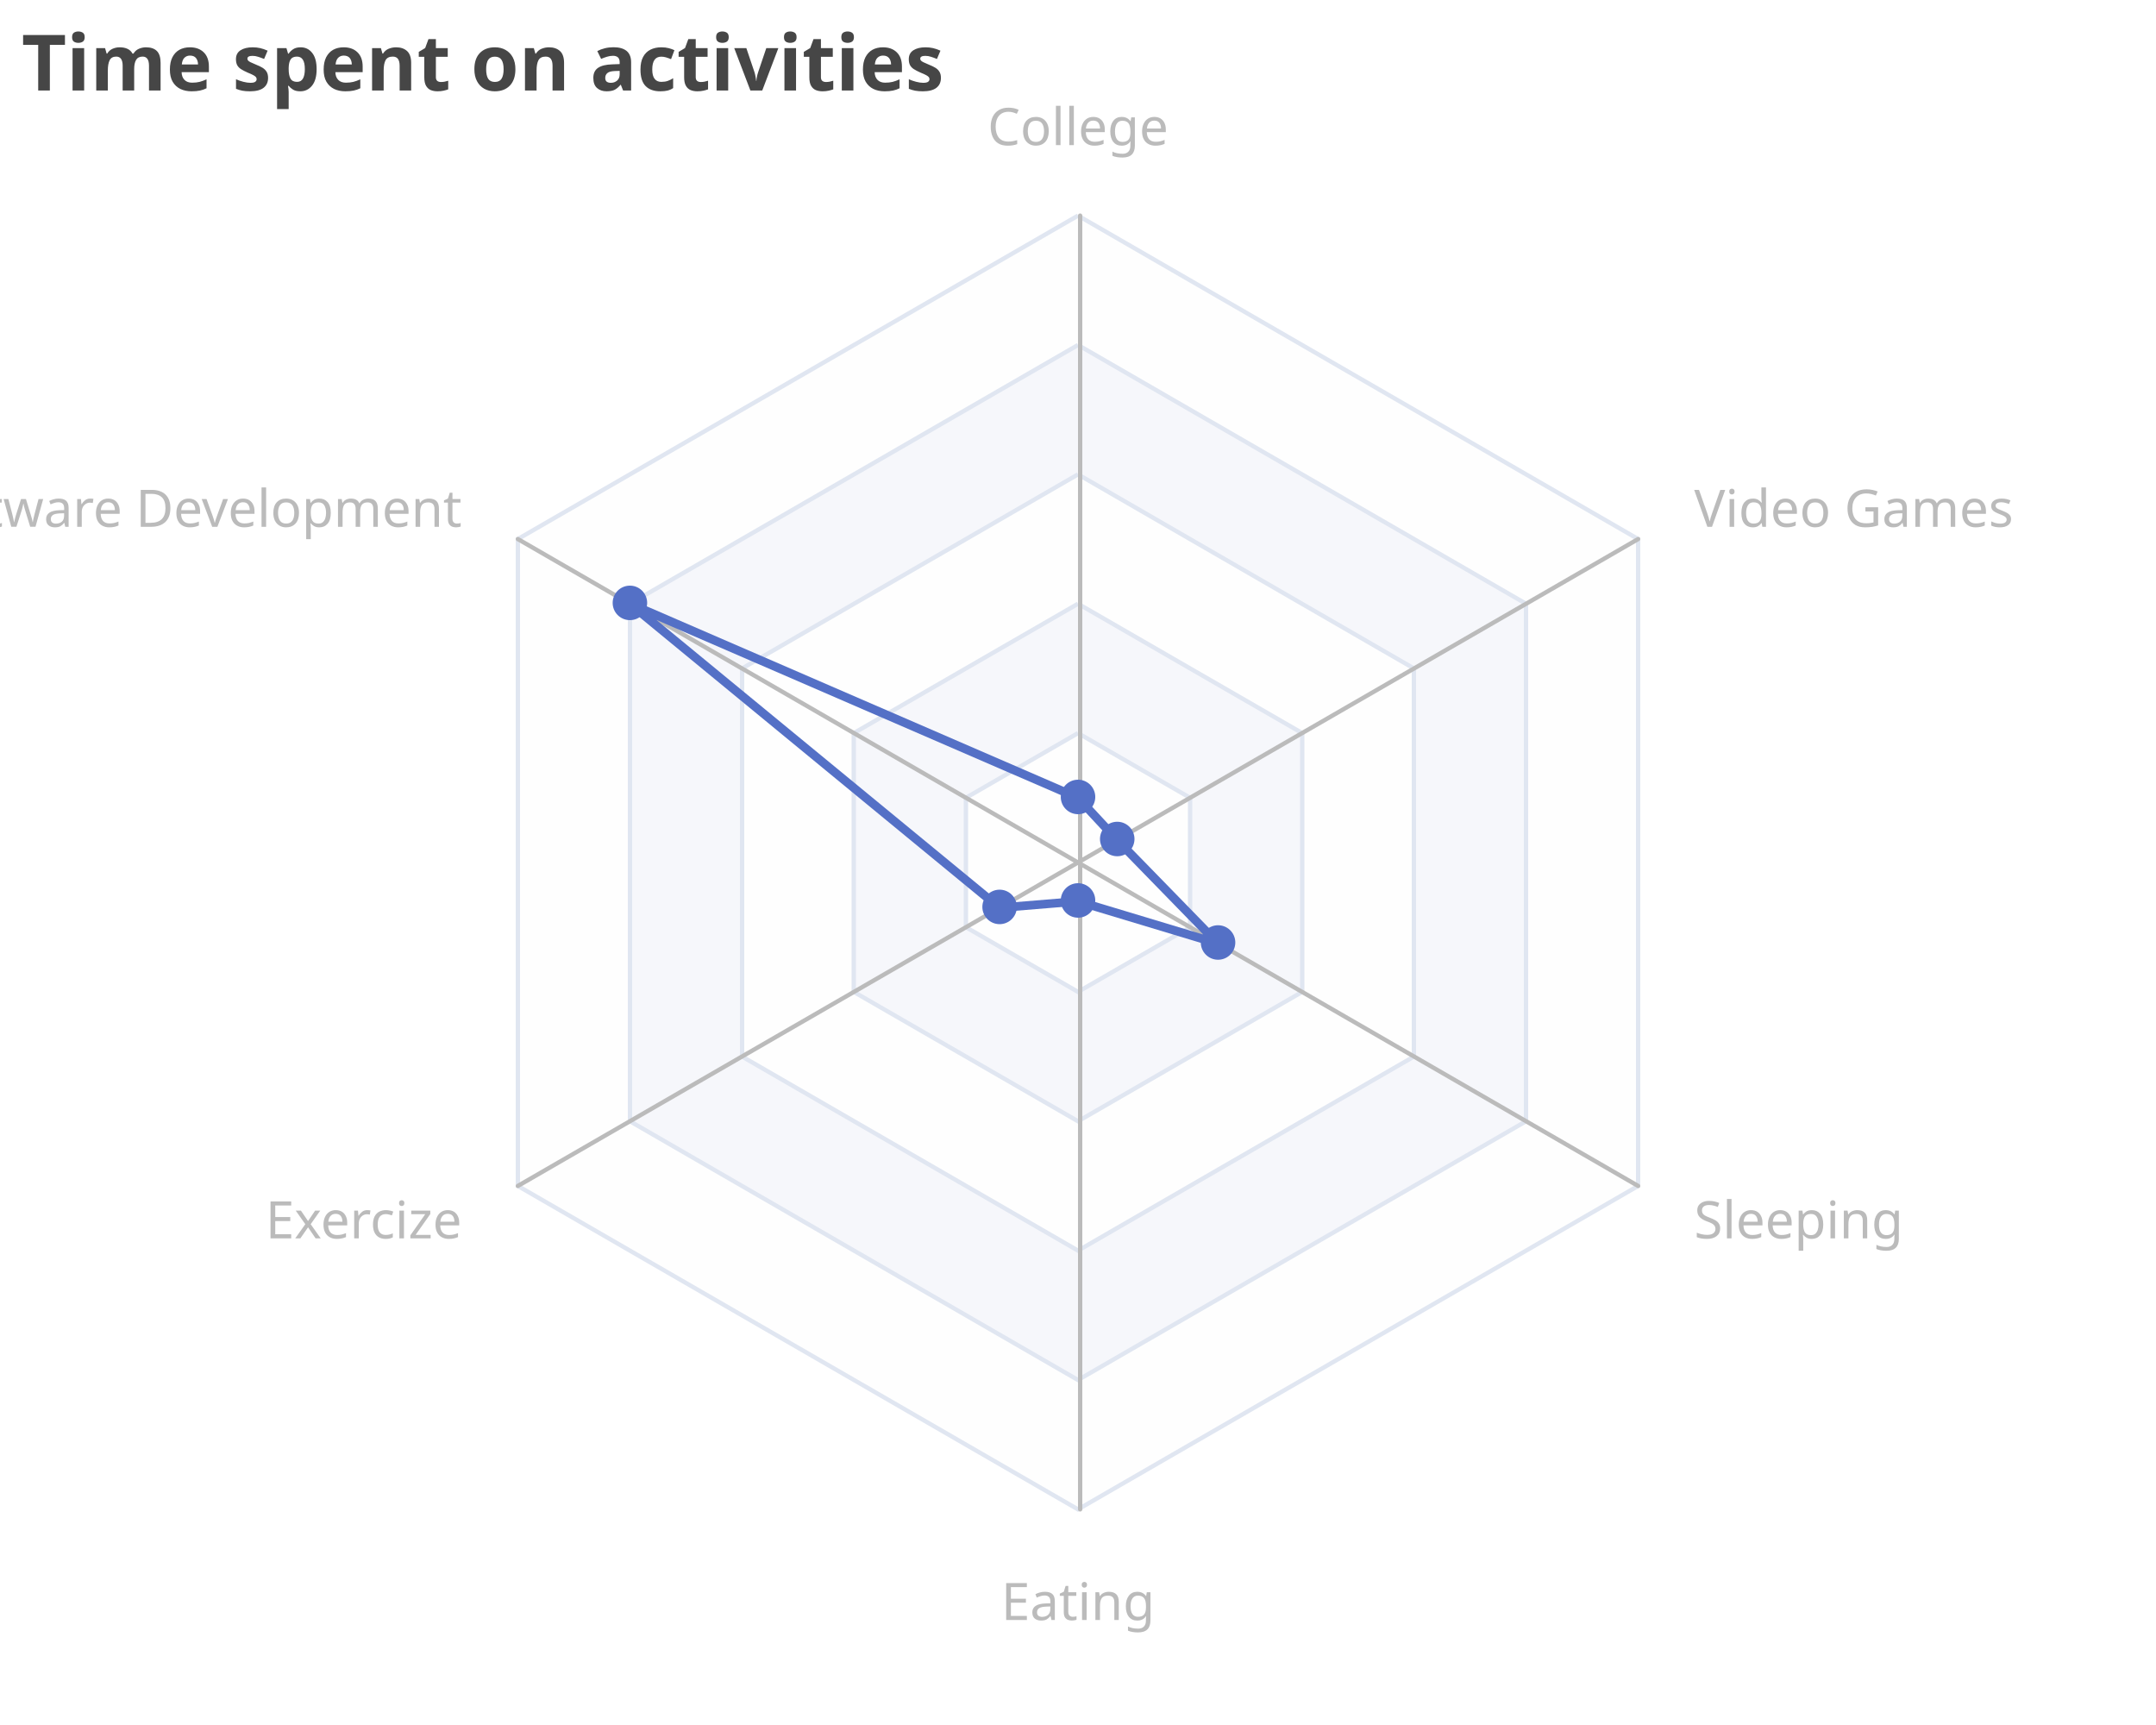
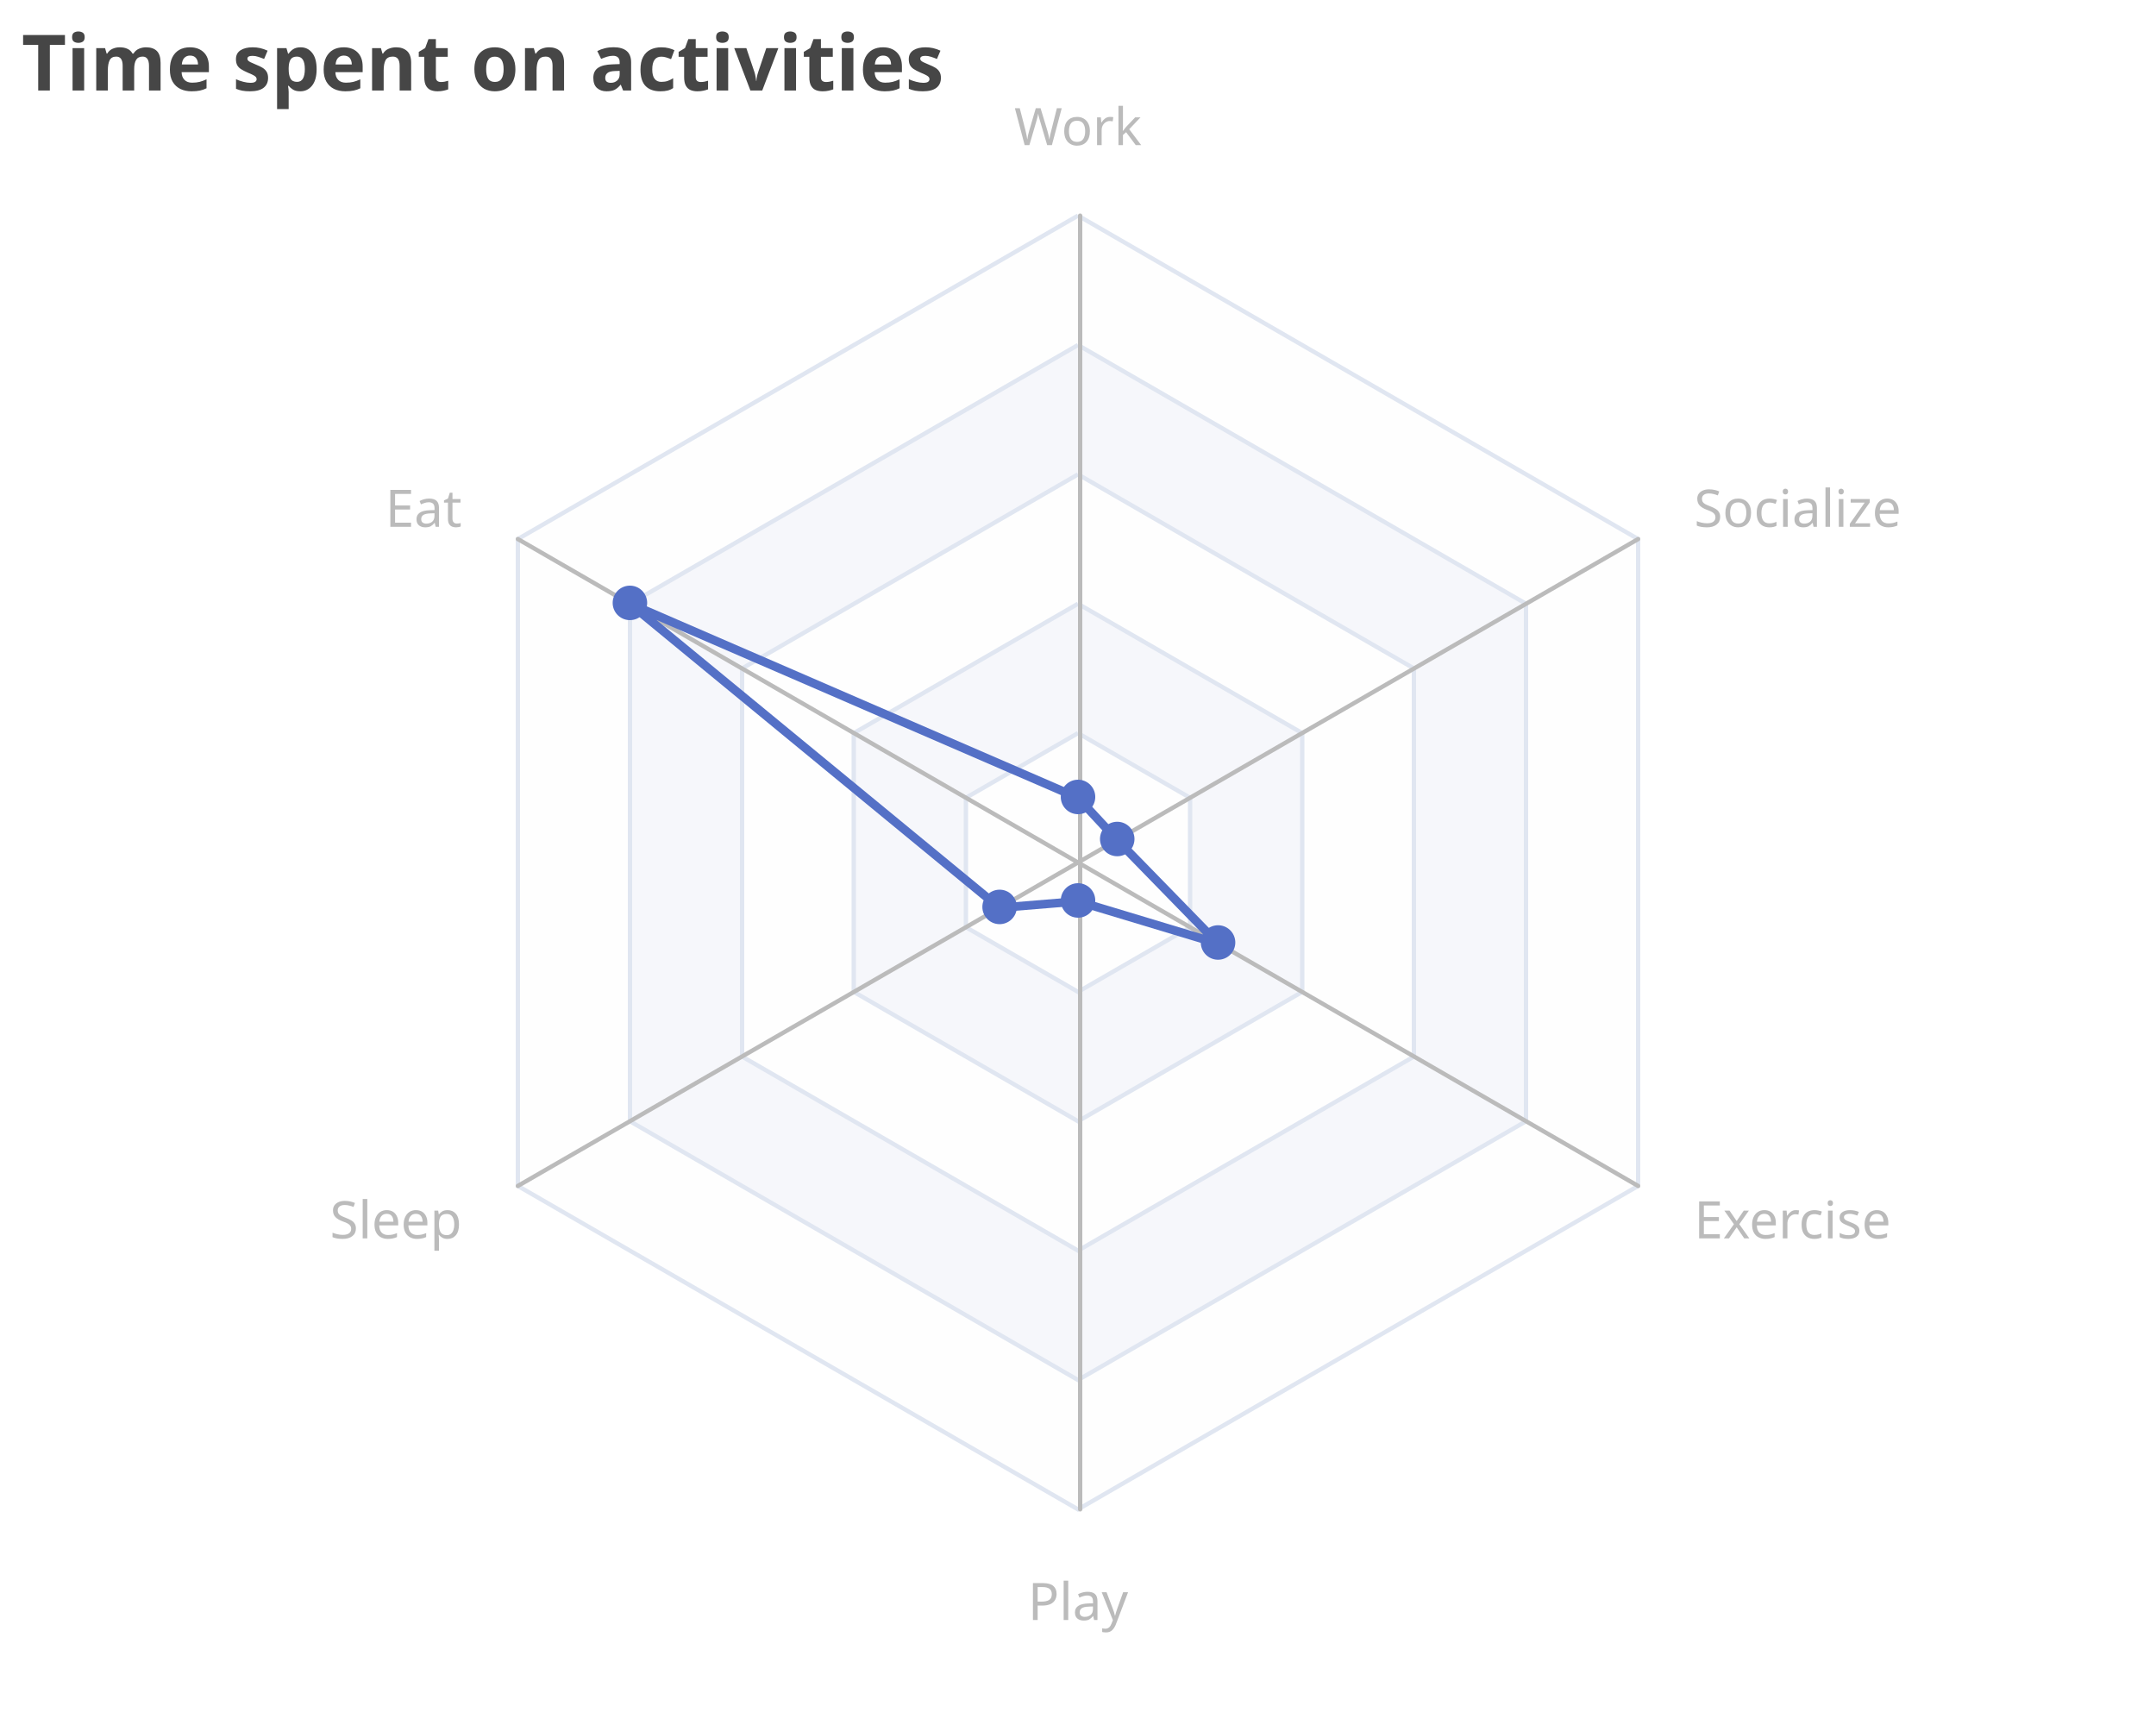
<svg xmlns="http://www.w3.org/2000/svg" width="500" height="400" version="1.1" baseProfile="full" viewBox="0 0 500 400">
  <rect width="500" height="400" x="0" y="0" id="0" fill="none" />
  <path d="M250 170L224 185L224 215L250 230L276 215L276 185L250 170L250 200ZM250 110L172.1 155L172.1 245L250 290L327.9 245L327.9 155L250 110L250 140L302 170L302 230L250 260L198 230L198 170L250 140ZM250 50L120.1 125L120.1 275L250 350L379.9 275L379.9 125L250 50L250 80L353.9 140L353.9 260L250 320L146.1 260L146.1 140L250 80Z" fill="rgb(250,250,250)" fill-opacity="0.2" />
  <path d="M250 140L198 170L198 230L250 260L302 230L302 170L250 140L250 170L276 185L276 215L250 230L224 215L224 185L250 170ZM250 80L146.1 140L146.1 260L250 320L353.9 260L353.9 140L250 80L250 110L327.9 155L327.9 245L250 290L172.1 245L172.1 155L250 110Z" fill="rgb(210,219,238)" fill-opacity="0.2" />
  <path d="M250 200M250 170L224 185L224 215L250 230L276 215L276 185L250 170M250 140L198 170L198 230L250 260L302 230L302 170L250 140M250 110L172.1 155L172.1 245L250 290L327.9 245L327.9 155L250 110M250 80L146.1 140L146.1 260L250 320L353.9 260L353.9 140L250 80M250 50L120.1 125L120.1 275L250 350L379.9 275L379.9 125L250 50" fill="none" stroke="#E0E6F1" />
  <path d="M250.5 200L250.5 50" fill="none" stroke="#bbb" stroke-linecap="round" />
-   <text dominant-baseline="central" text-anchor="middle" style="font-size:12px;font-family:sans-serif;" y="-6" transform="translate(250 35)" fill="#bbb">College</text>
+   <text dominant-baseline="central" text-anchor="middle" style="font-size:12px;font-family:sans-serif;" y="-6" transform="translate(250 35)" fill="#bbb">Work</text>
  <path d="M250 200L120.1 125" fill="none" stroke="#bbb" stroke-linecap="round" />
-   <text dominant-baseline="central" text-anchor="end" style="font-size:12px;font-family:sans-serif;" xml:space="preserve" transform="translate(107.1058 117.5)" fill="#bbb">Software Development</text>
+   <text dominant-baseline="central" text-anchor="end" style="font-size:12px;font-family:sans-serif;" transform="translate(107.1058 117.5)" fill="#bbb">Eat</text>
  <path d="M250 200L120.1 275" fill="none" stroke="#bbb" stroke-linecap="round" />
-   <text dominant-baseline="central" text-anchor="end" style="font-size:12px;font-family:sans-serif;" transform="translate(107.1058 282.5)" fill="#bbb">Exercize</text>
+   <text dominant-baseline="central" text-anchor="end" style="font-size:12px;font-family:sans-serif;" transform="translate(107.1058 282.5)" fill="#bbb">Sleep</text>
  <path d="M250.5 200L250.5 350" fill="none" stroke="#bbb" stroke-linecap="round" />
-   <text dominant-baseline="central" text-anchor="middle" style="font-size:12px;font-family:sans-serif;" y="6" transform="translate(250 365)" fill="#bbb">Eating</text>
+   <text dominant-baseline="central" text-anchor="middle" style="font-size:12px;font-family:sans-serif;" y="6" transform="translate(250 365)" fill="#bbb">Play</text>
  <path d="M250 200L379.9 275" fill="none" stroke="#bbb" stroke-linecap="round" />
-   <text dominant-baseline="central" text-anchor="start" style="font-size:12px;font-family:sans-serif;" transform="translate(392.8942 282.5)" fill="#bbb">Sleeping</text>
+   <text dominant-baseline="central" text-anchor="start" style="font-size:12px;font-family:sans-serif;" transform="translate(392.8942 282.5)" fill="#bbb">Exercise</text>
  <path d="M250 200L379.9 125" fill="none" stroke="#bbb" stroke-linecap="round" />
-   <text dominant-baseline="central" text-anchor="start" style="font-size:12px;font-family:sans-serif;" xml:space="preserve" transform="translate(392.8942 117.5)" fill="#bbb">Video Games</text>
+   <text dominant-baseline="central" text-anchor="start" style="font-size:12px;font-family:sans-serif;" transform="translate(392.8942 117.5)" fill="#bbb">Socialize</text>
  <polyline points="250 185 146.1 140 231.8 210.5 250 209 282.5 218.8 259.1 194.8 250 185" fill="none" stroke="#5470c6" stroke-width="2" stroke-linejoin="round" />
  <path d="M1 0A1 1 0 1 1 1 -0.1A1 1 0 0 1 1 0" transform="matrix(4,0,0,4,250,185)" fill="#5470c6" />
  <path d="M1 0A1 1 0 1 1 1 -0.1A1 1 0 0 1 1 0" transform="matrix(4,0,0,4,146.077,140)" fill="#5470c6" />
  <path d="M1 0A1 1 0 1 1 1 -0.1A1 1 0 0 1 1 0" transform="matrix(4,0,0,4,231.8135,210.5)" fill="#5470c6" />
  <path d="M1 0A1 1 0 1 1 1 -0.1A1 1 0 0 1 1 0" transform="matrix(4,0,0,4,250,209)" fill="#5470c6" />
  <path d="M1 0A1 1 0 1 1 1 -0.1A1 1 0 0 1 1 0" transform="matrix(4,0,0,4,282.476,218.75)" fill="#5470c6" />
  <path d="M1 0A1 1 0 1 1 1 -0.1A1 1 0 0 1 1 0" transform="matrix(4,0,0,4,259.0933,194.75)" fill="#5470c6" />
  <path d="M-5 -5l10 0l0 10l-10 0Z" transform="translate(250 5)" fill="rgb(0,0,0)" fill-opacity="0" stroke="#ccc" stroke-width="0" />
  <path d="M-5 -5l198.6 0l0 28l-198.6 0Z" transform="translate(5 5)" fill="rgb(0,0,0)" fill-opacity="0" stroke="#ccc" stroke-width="0" />
  <text dominant-baseline="central" text-anchor="start" style="font-size:18px;font-family:sans-serif;font-weight:bold;" xml:space="preserve" y="9" transform="translate(5 5)" fill="#464646">Time spent on activities</text>
</svg>
